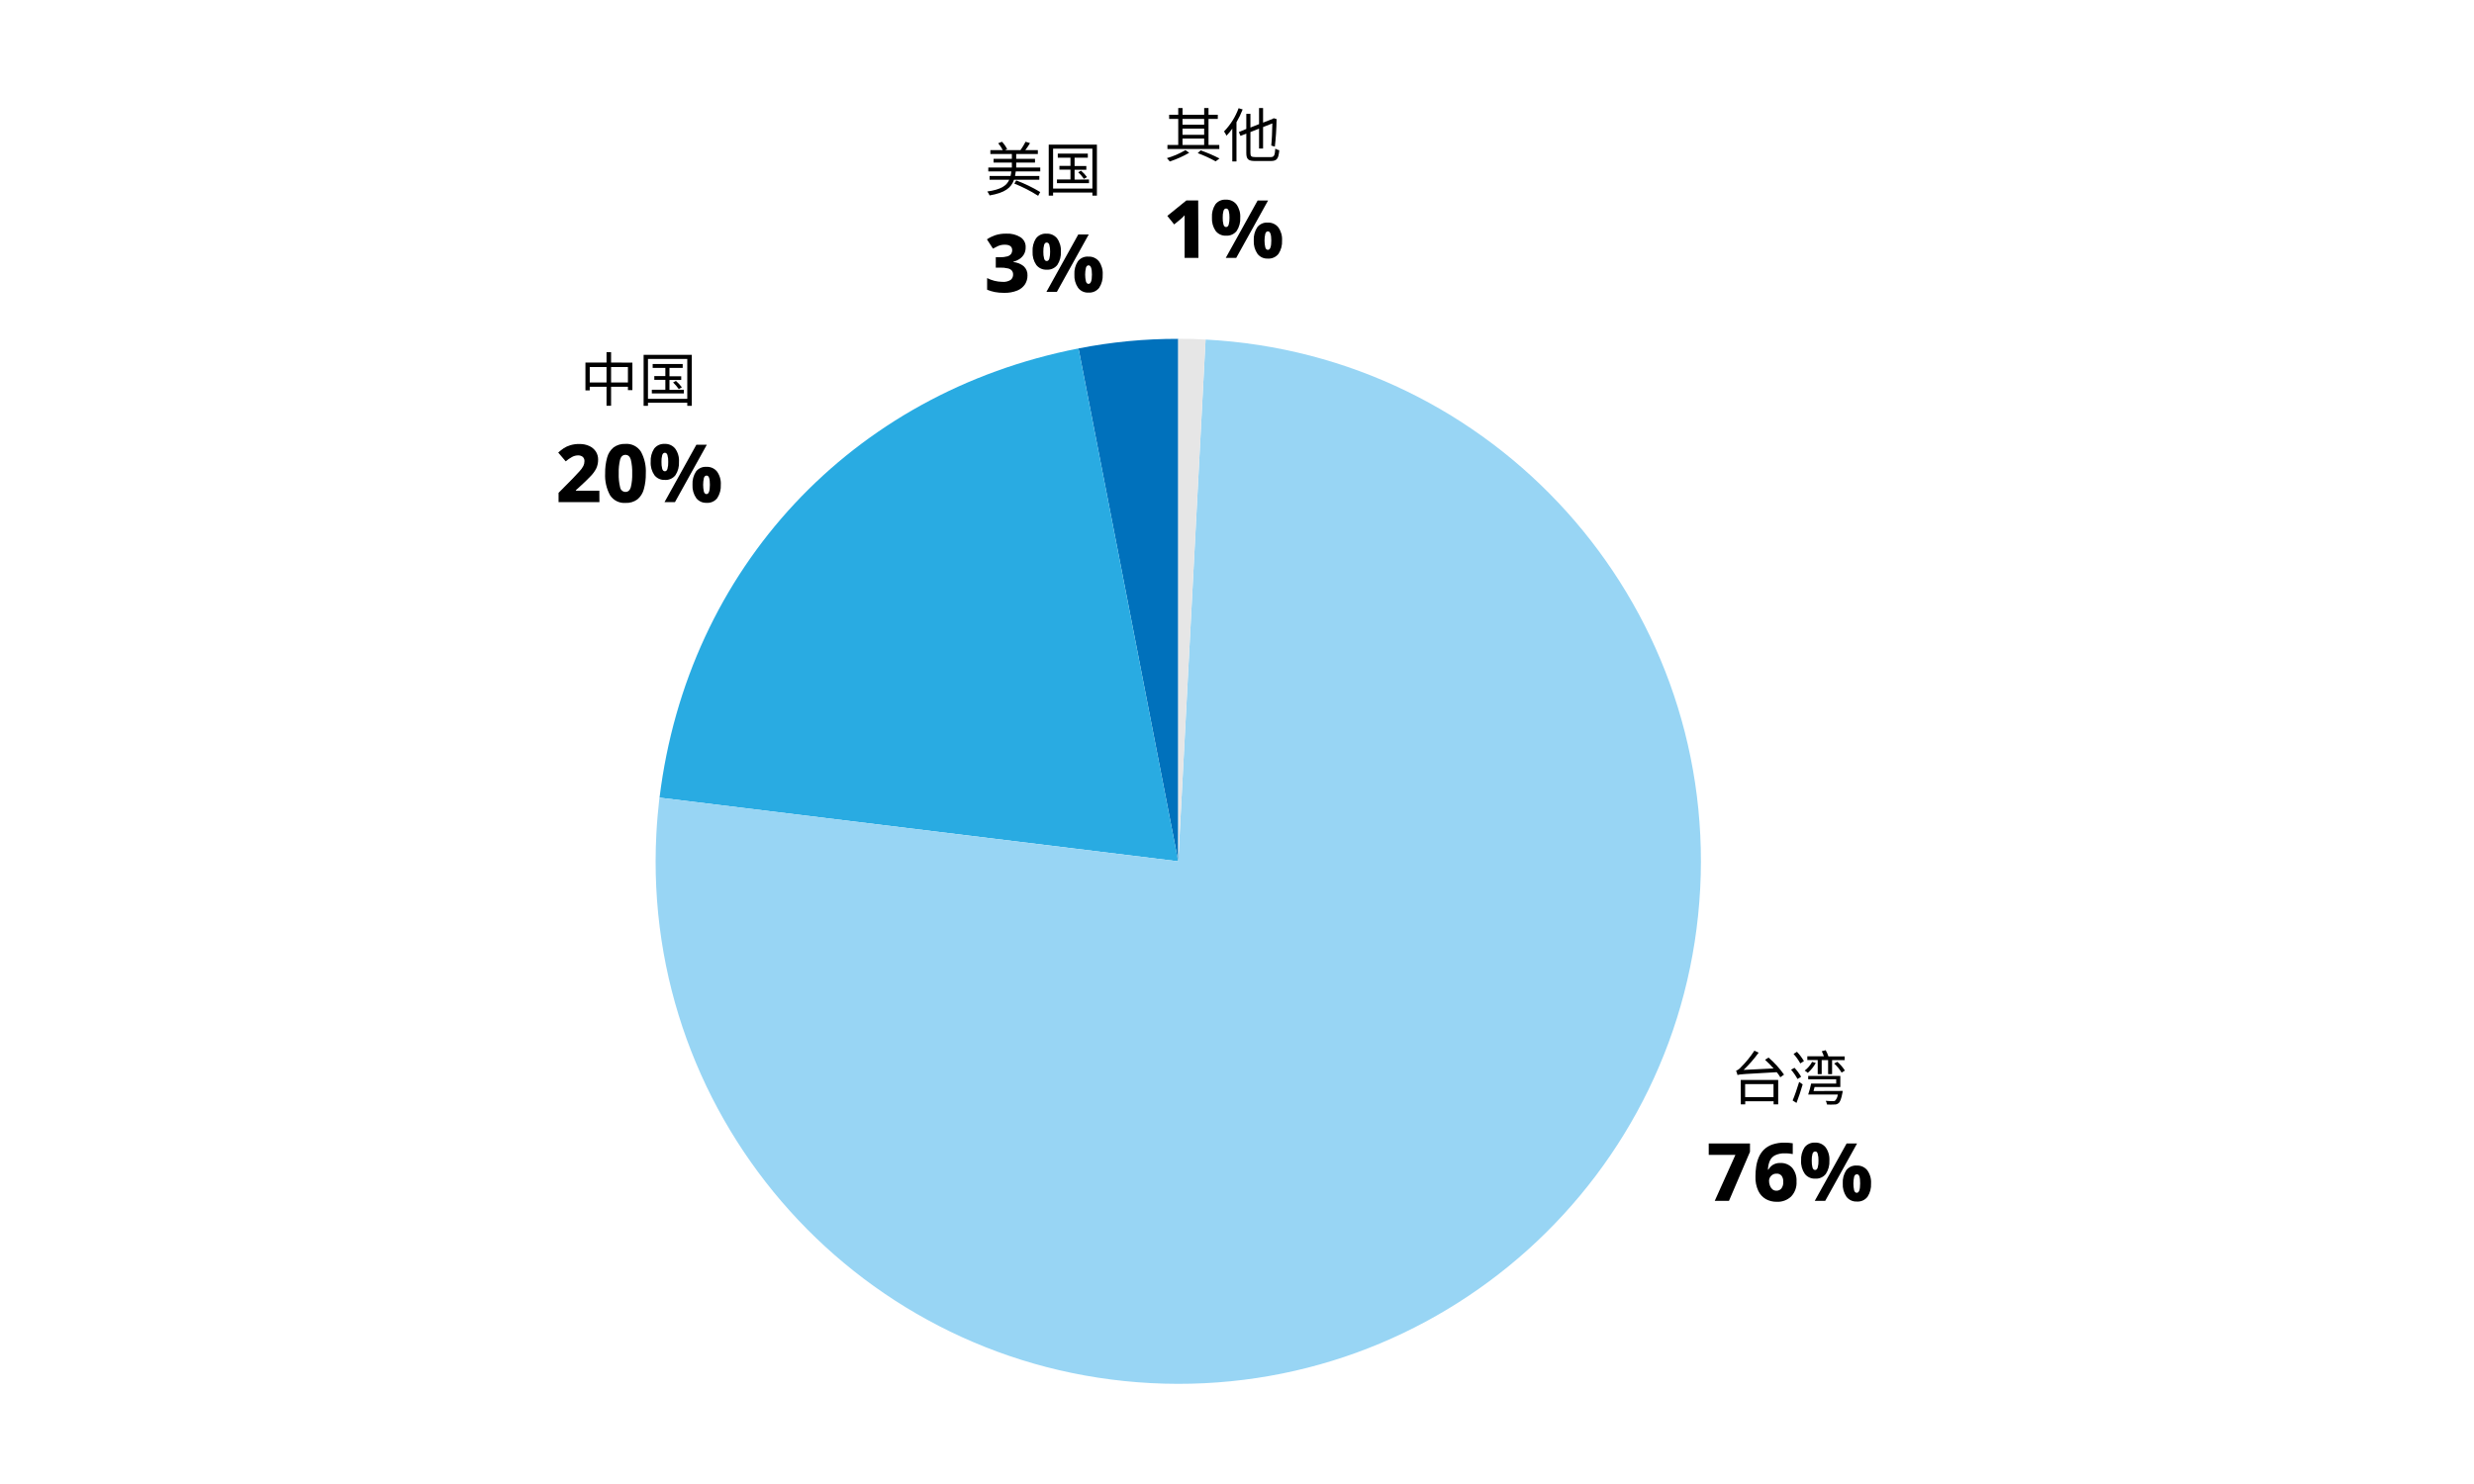
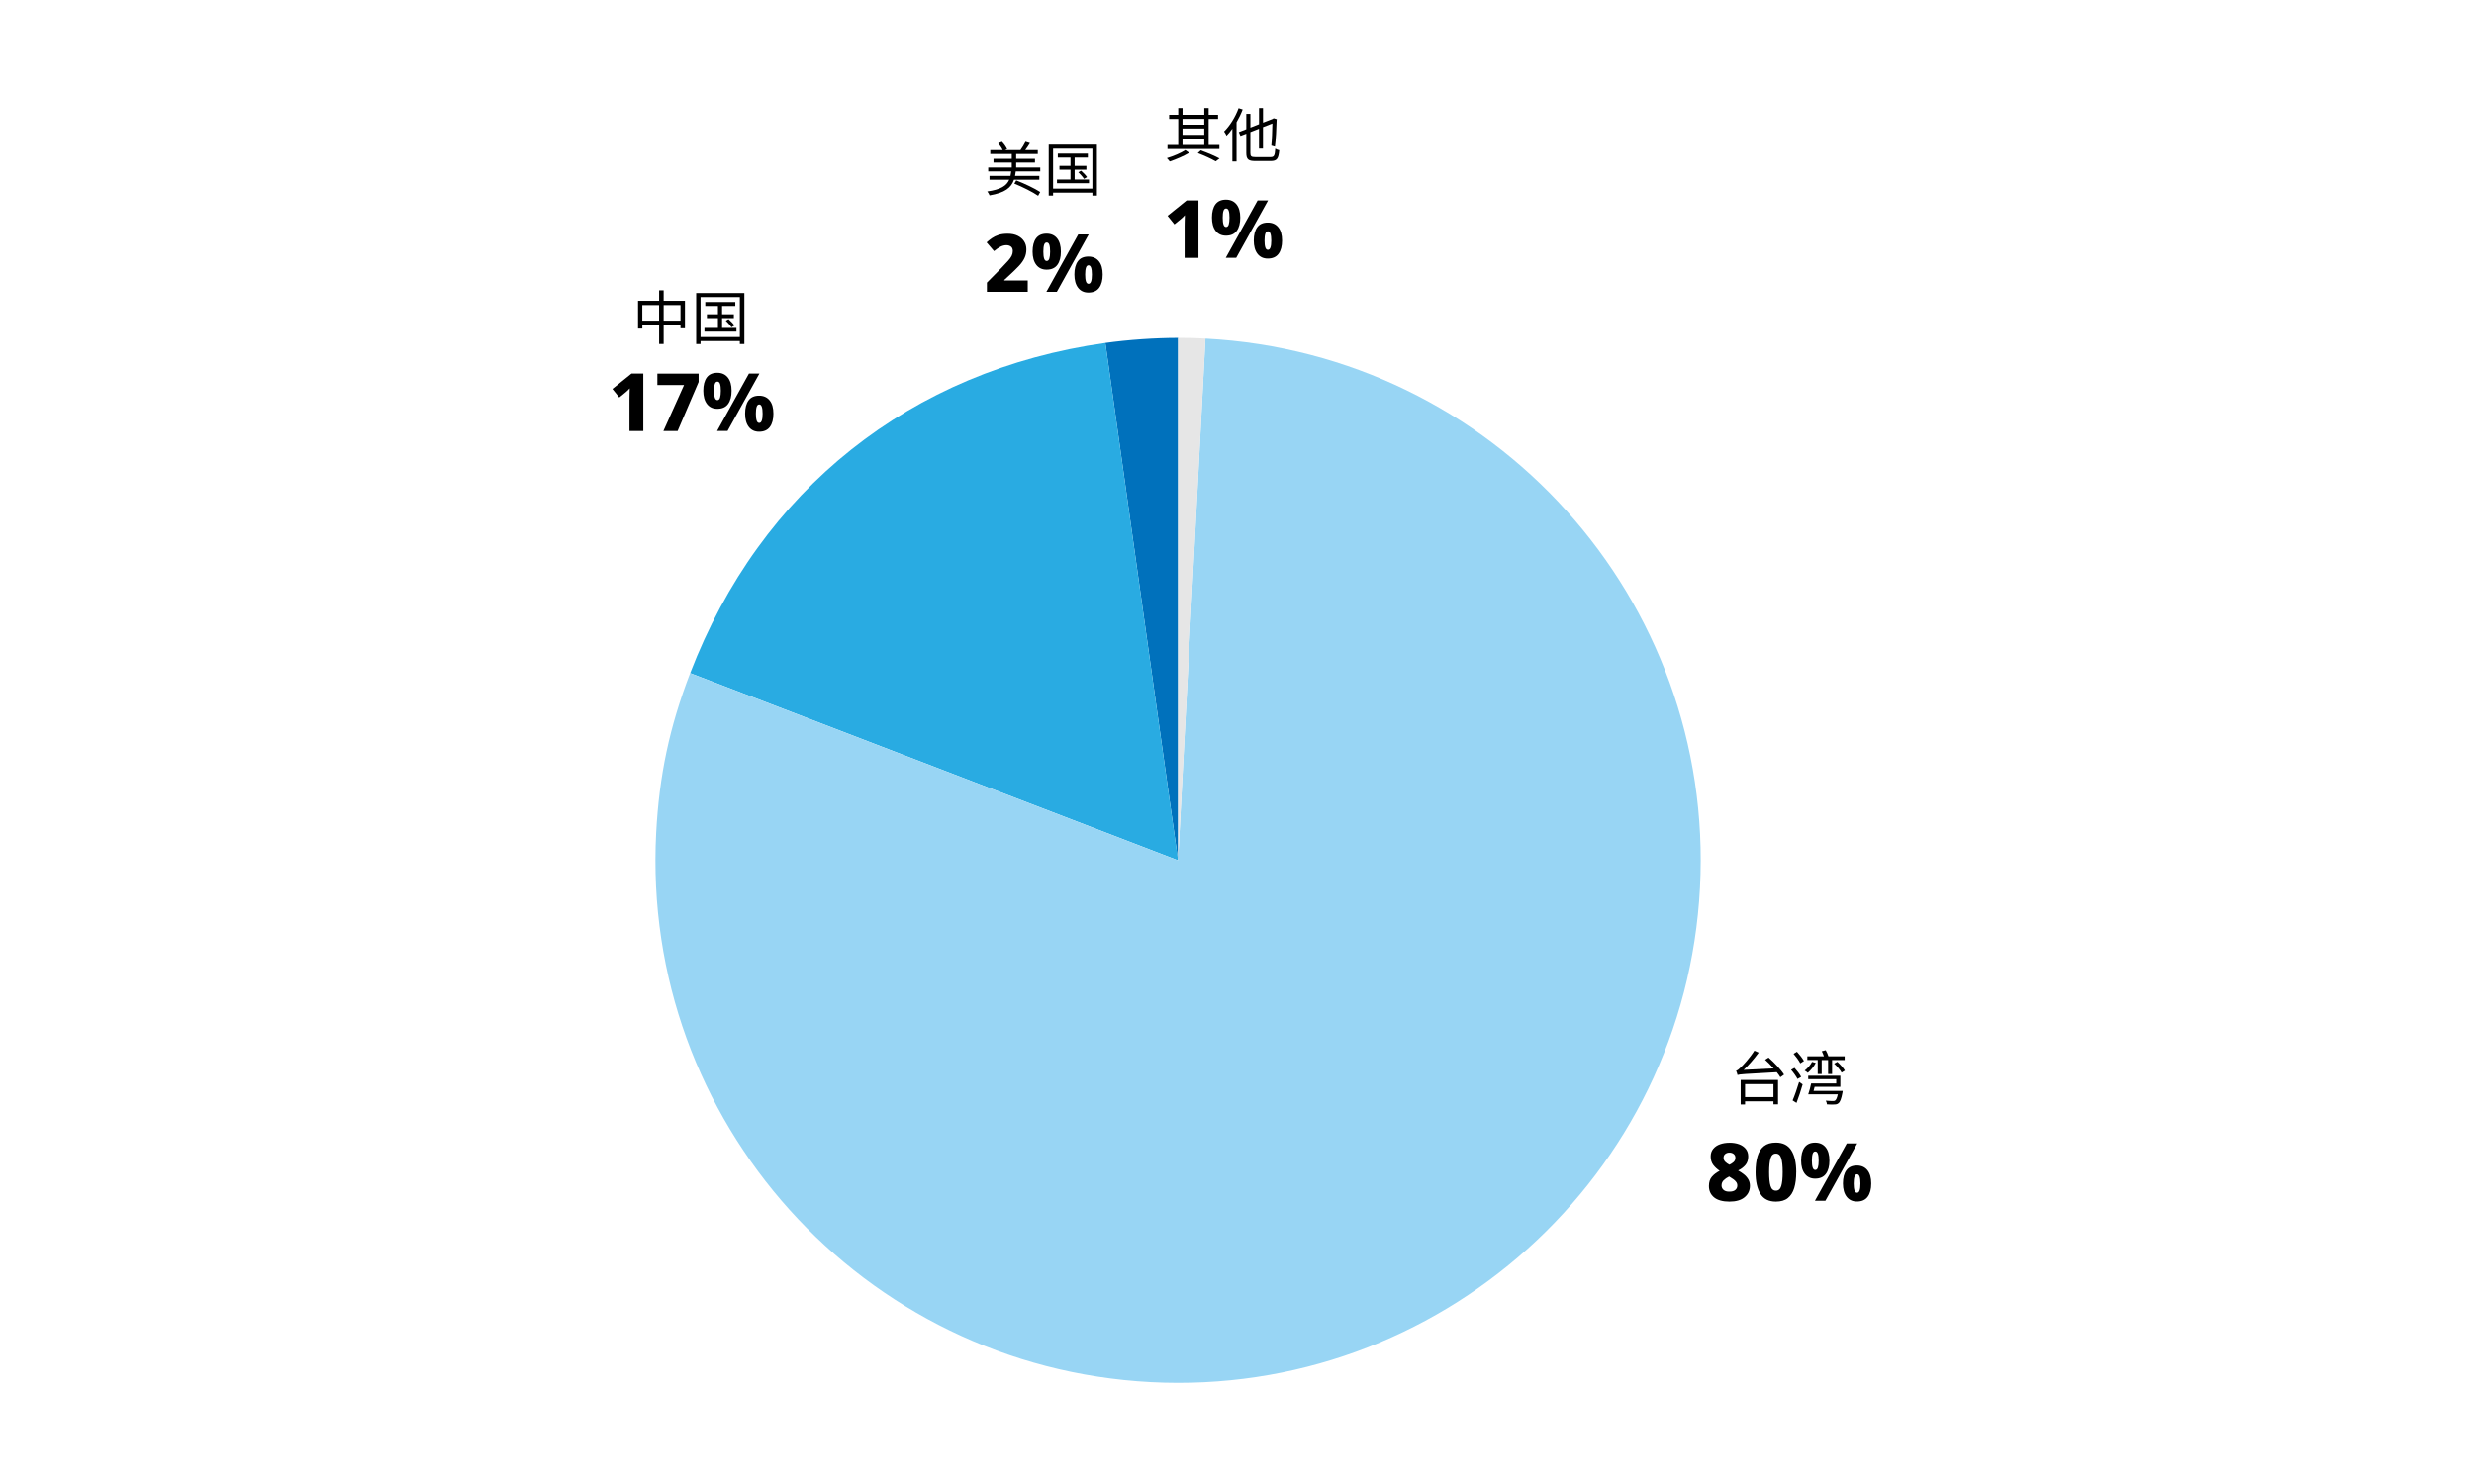
<svg xmlns="http://www.w3.org/2000/svg" viewBox="0 0 800 480">
  <defs>
-     <style>.a{fill:#0071bc;}.b{fill:#29abe2;}.c{fill:#98d5f4;}.d{fill:#e6e6e6;}</style>
+     <style>.cls-1{fill:#0071bc;}.cls-2{fill:#e6e6e6;}.cls-3{fill:#98d5f4;}.cls-4{fill:#29abe2;}</style>
  </defs>
-   <path class="a" d="M381,278.59,348.75,112.7A164,164,0,0,1,381,109.6Z" />
-   <path class="b" d="M381,278.59,213.27,258c9.09-74.11,62.19-131,135.48-145.3Z" />
-   <path class="c" d="M381,278.59l8.84-168.76a169,169,0,1,1-177.6,159.92c.19-3.73.57-8.05,1-11.75Z" />
-   <path class="d" d="M381,278.59v-169c3.73,0,5.12,0,8.84.23Z" />
-   <path d="M387.53,83.41h-4.47v-10c0-.23,0-.56,0-1s0-.93,0-1.43,0-1,0-1.36a5.92,5.92,0,0,1-.57.61c-.25.24-.47.44-.68.62l-2.13,1.74-2.21-2.76,6.16-5h3.82Z" />
-   <path d="M396.42,64.58a4.12,4.12,0,0,1,3.41,1.53,6.68,6.68,0,0,1,1.22,4.27,7.15,7.15,0,0,1-1.14,4.31,4.07,4.07,0,0,1-3.49,1.54,4,4,0,0,1-3.33-1.54,6.94,6.94,0,0,1-1.19-4.31A7.06,7.06,0,0,1,393,66.11,3.93,3.93,0,0,1,396.42,64.58Zm.05,2.87c-.39,0-.68.25-.84.75a7.31,7.31,0,0,0-.25,2.21,7.67,7.67,0,0,0,.25,2.24c.16.52.45.78.84.78s.69-.26.85-.78a8,8,0,0,0,.25-2.24,7.65,7.65,0,0,0-.25-2.21C397.16,67.7,396.87,67.45,396.47,67.45Zm13.58-2.6-10.3,18.56h-3.38l10.3-18.56ZM409.94,72a4.12,4.12,0,0,1,3.41,1.52,6.68,6.68,0,0,1,1.22,4.27,7.17,7.17,0,0,1-1.14,4.31,4.07,4.07,0,0,1-3.49,1.54,3.94,3.94,0,0,1-3.32-1.54,6.9,6.9,0,0,1-1.2-4.31,7.06,7.06,0,0,1,1.12-4.27A3.92,3.92,0,0,1,409.94,72Zm.06,2.83c-.4,0-.69.26-.85.78a9.89,9.89,0,0,0,0,4.42c.16.52.45.78.85.78.72,0,1.09-1,1.09-3S410.72,74.83,410,74.83Z" />
-   <path d="M193.83,162.41H180.62v-3l4.6-4.65c.94-1,1.68-1.77,2.24-2.4a7.61,7.61,0,0,0,1.18-1.65,3.43,3.43,0,0,0,.35-1.52,1.73,1.73,0,0,0-.58-1.44,2.37,2.37,0,0,0-1.47-.46,4.15,4.15,0,0,0-1.94.5,11.77,11.77,0,0,0-2.07,1.43l-2.42-2.84a17.73,17.73,0,0,1,1.72-1.36,8,8,0,0,1,2.15-1,9.55,9.55,0,0,1,3-.41,7.33,7.33,0,0,1,3.23.67,5.09,5.09,0,0,1,2.08,1.79,4.74,4.74,0,0,1,.72,2.59,6.7,6.7,0,0,1-.59,2.83A10.06,10.06,0,0,1,191,154c-.78.83-1.74,1.76-2.86,2.8l-1.93,1.77v.16h7.6Z" />
-   <path d="M208.83,153.13a17.84,17.84,0,0,1-.64,5.12,6.39,6.39,0,0,1-2.08,3.28,6.05,6.05,0,0,1-3.86,1.14,5.47,5.47,0,0,1-5-2.52,13.33,13.33,0,0,1-1.57-7,18,18,0,0,1,.64-5.14,6.38,6.38,0,0,1,2.08-3.29,6.05,6.05,0,0,1,3.86-1.14,5.47,5.47,0,0,1,5,2.52A13.19,13.19,0,0,1,208.83,153.13Zm-8.76,0a16.6,16.6,0,0,0,.45,4.48,1.77,1.77,0,0,0,1.73,1.5c.85,0,1.42-.5,1.73-1.5a16.6,16.6,0,0,0,.45-4.48,16.89,16.89,0,0,0-.45-4.49c-.31-1-.88-1.52-1.73-1.52s-1.43.51-1.73,1.52A16.89,16.89,0,0,0,200.07,153.13Z" />
-   <path d="M214.94,143.58a4.1,4.1,0,0,1,3.4,1.53,6.62,6.62,0,0,1,1.22,4.27,7.15,7.15,0,0,1-1.14,4.31,4,4,0,0,1-3.48,1.54,4,4,0,0,1-3.33-1.54,6.88,6.88,0,0,1-1.2-4.31,7.13,7.13,0,0,1,1.12-4.27A4,4,0,0,1,214.94,143.58Zm.05,2.87c-.4,0-.68.25-.85.75a7.71,7.71,0,0,0-.24,2.21,8.09,8.09,0,0,0,.24,2.24c.17.52.45.78.85.78s.68-.26.84-.78a7.67,7.67,0,0,0,.25-2.24,7.31,7.31,0,0,0-.25-2.21Q215.59,146.45,215,146.45Zm13.57-2.6-10.3,18.56h-3.38l10.3-18.56Zm-.1,7.15a4.1,4.1,0,0,1,3.4,1.52,6.62,6.62,0,0,1,1.22,4.27,7.17,7.17,0,0,1-1.14,4.31,4,4,0,0,1-3.48,1.54,4,4,0,0,1-3.33-1.54,6.9,6.9,0,0,1-1.2-4.31,7.13,7.13,0,0,1,1.12-4.27A3.94,3.94,0,0,1,228.46,151Zm0,2.83c-.4,0-.68.26-.85.78a10.3,10.3,0,0,0,0,4.42c.17.52.45.78.85.78.73,0,1.09-1,1.09-3S229.24,153.83,228.51,153.83Z" />
-   <path d="M331.66,80a4.42,4.42,0,0,1-.54,2.24,4.83,4.83,0,0,1-1.47,1.55,6.91,6.91,0,0,1-2,.89v.08a6.1,6.1,0,0,1,3.4,1.37,3.79,3.79,0,0,1,1.2,3,5.19,5.19,0,0,1-.81,2.84,5.48,5.48,0,0,1-2.48,2,10.68,10.68,0,0,1-4.33.75,15.26,15.26,0,0,1-2.95-.26,13.93,13.93,0,0,1-2.48-.75V89.94a11.07,11.07,0,0,0,4.89,1.22,4.37,4.37,0,0,0,2.74-.64,2.16,2.16,0,0,0,.77-1.75,2,2,0,0,0-.37-1.2,2.28,2.28,0,0,0-1.29-.75,9.63,9.63,0,0,0-2.58-.26H322V83.2h1.3a8.17,8.17,0,0,0,2.45-.28,2.32,2.32,0,0,0,1.21-.8,2,2,0,0,0,.35-1.15c0-1.22-.8-1.82-2.39-1.82a5.22,5.22,0,0,0-2.28.47,17.3,17.3,0,0,0-1.55.8l-1.95-3a11.1,11.1,0,0,1,2.6-1.31,10.91,10.91,0,0,1,3.7-.54A7.9,7.9,0,0,1,330,76.73,3.68,3.68,0,0,1,331.66,80Z" />
-   <path d="M338.42,75.58a4.12,4.12,0,0,1,3.41,1.53,6.68,6.68,0,0,1,1.22,4.27,7.15,7.15,0,0,1-1.14,4.31,4.07,4.07,0,0,1-3.49,1.54,4,4,0,0,1-3.33-1.54,6.94,6.94,0,0,1-1.19-4.31A7.06,7.06,0,0,1,335,77.11,3.93,3.93,0,0,1,338.42,75.58Zm.05,2.87c-.39,0-.68.25-.84.75a7.31,7.31,0,0,0-.25,2.21,7.67,7.67,0,0,0,.25,2.24c.16.52.45.78.84.78s.69-.26.85-.78a8,8,0,0,0,.25-2.24,7.65,7.65,0,0,0-.25-2.21C339.16,78.7,338.87,78.45,338.47,78.45Zm13.58-2.6-10.3,18.56h-3.38l10.3-18.56ZM351.94,83a4.12,4.12,0,0,1,3.41,1.52,6.68,6.68,0,0,1,1.22,4.27,7.17,7.17,0,0,1-1.14,4.31,4.07,4.07,0,0,1-3.49,1.54,3.94,3.94,0,0,1-3.32-1.54,6.9,6.9,0,0,1-1.2-4.31,7.06,7.06,0,0,1,1.12-4.27A3.92,3.92,0,0,1,351.94,83Zm.06,2.83c-.4,0-.69.26-.85.78a9.89,9.89,0,0,0,0,4.42c.16.52.45.78.85.78.72,0,1.09-1,1.09-3S352.72,85.83,352,85.83Z" />
-   <path d="M554.49,388.41l6.68-14.87h-8.63v-3.69h13.34v2.7l-6.79,15.86Z" />
-   <path d="M567.65,380.53a21.13,21.13,0,0,1,.23-3.17,12.47,12.47,0,0,1,.82-3,7.87,7.87,0,0,1,1.65-2.47,7.32,7.32,0,0,1,2.73-1.69,11.77,11.77,0,0,1,4.06-.61c.36,0,.8,0,1.31.05a10.16,10.16,0,0,1,1.26.16v3.48c-.35-.07-.72-.12-1.13-.17s-.86-.06-1.37-.06a6.84,6.84,0,0,0-3.27.65,3.75,3.75,0,0,0-1.68,1.84,8.08,8.08,0,0,0-.58,2.79h.15a4.66,4.66,0,0,1,1.43-1.54,4.25,4.25,0,0,1,2.42-.62,4.92,4.92,0,0,1,3.85,1.56,6.36,6.36,0,0,1,1.4,4.39A6.47,6.47,0,0,1,579.2,387a6.33,6.33,0,0,1-4.69,1.72,7,7,0,0,1-3.5-.87,6.05,6.05,0,0,1-2.45-2.68A10.11,10.11,0,0,1,567.65,380.53Zm6.78,4.6a2,2,0,0,0,1.6-.7,3.3,3.3,0,0,0,.61-2.21,3.1,3.1,0,0,0-.52-1.9,1.93,1.93,0,0,0-1.64-.7,2.26,2.26,0,0,0-1.79.73,2.34,2.34,0,0,0-.65,1.59,4.54,4.54,0,0,0,.26,1.49,2.94,2.94,0,0,0,.79,1.22A1.93,1.93,0,0,0,574.43,385.13Z" />
-   <path d="M586.94,369.58a4.1,4.1,0,0,1,3.4,1.53,6.62,6.62,0,0,1,1.22,4.27,7.15,7.15,0,0,1-1.14,4.31,4,4,0,0,1-3.48,1.54,4,4,0,0,1-3.33-1.54,6.88,6.88,0,0,1-1.2-4.31,7.13,7.13,0,0,1,1.12-4.27A4,4,0,0,1,586.94,369.58Zm0,2.87c-.4,0-.68.25-.85.75a7.71,7.71,0,0,0-.24,2.21,8,8,0,0,0,.24,2.23c.17.53.45.79.85.79s.68-.26.84-.79a7.55,7.55,0,0,0,.25-2.23,7.31,7.31,0,0,0-.25-2.21Q587.59,372.45,587,372.45Zm13.57-2.6-10.3,18.56h-3.38l10.3-18.56Zm-.1,7.15a4.1,4.1,0,0,1,3.4,1.52,6.62,6.62,0,0,1,1.22,4.27,7.17,7.17,0,0,1-1.14,4.31,4,4,0,0,1-3.48,1.54,4,4,0,0,1-3.33-1.54,6.9,6.9,0,0,1-1.2-4.31,7.13,7.13,0,0,1,1.12-4.27A3.94,3.94,0,0,1,600.46,377Zm0,2.83c-.4,0-.68.26-.85.78a10.3,10.3,0,0,0,0,4.42c.17.52.45.78.85.78.73,0,1.09-1,1.09-3S601.24,379.83,600.51,379.83Z" />
-   <path d="M384.54,49.42a33.19,33.19,0,0,1-6.28,2.81,9.93,9.93,0,0,0-.93-1.08,25,25,0,0,0,6-2.6Zm9.75-1.22H377.51V46.89H381V38.46h-2.94V37.13H381V34.94h1.39v2.19h7V34.94h1.4v2.19h3v1.33h-3v8.43h3.48Zm-11.91-9.74v1.88h7V38.46Zm0,5.15h7v-2h-7Zm0,3.28h7V44.82h-7Zm5.87,1.75a47.91,47.91,0,0,1,6.1,2.62l-1.26.93a41,41,0,0,0-5.79-2.66Z" />
-   <path d="M401.83,35.4a28,28,0,0,1-2,4.14V52.23h-1.35V41.61a17.57,17.57,0,0,1-1.88,2.28,7.25,7.25,0,0,0-.8-1.37A21.32,21.32,0,0,0,400.52,35Zm9.05,15.41c1.14,0,1.35-.52,1.5-2.74a3.83,3.83,0,0,0,1.29.53c-.25,2.64-.68,3.48-2.75,3.48h-5c-2.24,0-2.91-.53-2.91-2.62V43.23l-1.88.72-.53-1.24,2.41-1V36.83h1.33v4.42l2.79-1.1V34.94h1.3v4.72l3.15-1.22.27-.21,1,.32-.06.27a85.26,85.26,0,0,1-.55,8.61l-1.16-.35c.19-1.78.31-4.69.35-7.16l-3,1.18v6.95h-1.3V41.61l-2.79,1.1v6.75c0,1.1.27,1.35,1.6,1.35Z" />
-   <path d="M204.49,117.29v8.89h-1.44V125.1H197.6v6.15h-1.47V125.1H190.7v1.17h-1.39v-9h6.82v-3.38h1.47v3.38Zm-8.36,6.42v-5H190.7v5Zm6.92,0v-5H197.6v5Z" />
-   <path d="M223.7,114.78v16.49h-1.46v-1H209.53v1h-1.41V114.78ZM222.24,129V116.09H209.53V129Zm-1.1-2.95v1.2H210.78v-1.2h4.37v-3.19h-3.57v-1.21h3.57V119h-4.1v-1.27h9.71V119h-4.28v2.7h3.8v1.21h-3.8v3.19Zm-2.57-2.84a11.66,11.66,0,0,1,1.92,2.07l-1,.57a13.64,13.64,0,0,0-1.84-2.15Z" />
-   <path d="M336.38,54.19v1.25h-7.92a12.58,12.58,0,0,1-.23,1.47h7.85v1.23h-8.19c-.89,2.6-2.92,4.22-7.9,5.07a4.84,4.84,0,0,0-.74-1.27c4.39-.63,6.25-1.84,7.1-3.8H320V56.91h6.78a10.71,10.71,0,0,0,.25-1.47h-7.45V54.19h7.62v-1.6h-5.91V51.36h5.91V49.82h-6.95V48.55h4a10.87,10.87,0,0,0-1.47-2.21l1.22-.49a9.31,9.31,0,0,1,1.67,2.39l-.68.31h5a21.39,21.39,0,0,0,1.64-2.7l1.44.44c-.46.78-1,1.59-1.52,2.26h4.05v1.27h-7v1.54h6.08v1.23h-6.08v1.6Zm-7.77,4.16a47.69,47.69,0,0,1,7.76,3.76l-.67,1.22A45.23,45.23,0,0,0,328,59.39Z" />
-   <path d="M354.7,46.78V63.27h-1.46v-1H340.53v1h-1.41V46.78ZM353.24,61V48.09H340.53V61Zm-1.1-2.95v1.2H341.78v-1.2h4.37V54.87h-3.57V53.66h3.57V51h-4.1V49.69h9.71V51h-4.28v2.7h3.8v1.21h-3.8v3.19Zm-2.57-2.84a11.66,11.66,0,0,1,1.92,2.07l-1,.57a13.64,13.64,0,0,0-1.84-2.15Z" />
-   <path d="M571.89,342.07a30.42,30.42,0,0,1,5,5.51l-1.2.86a12,12,0,0,0-1.16-1.64c-10.84.61-11.95.65-12.69.91a10,10,0,0,0-.45-1.38,3.78,3.78,0,0,0,1.54-1.12,32.08,32.08,0,0,0,4.37-5.36l1.38.63a41.83,41.83,0,0,1-4.86,5.58l9.69-.47a34.87,34.87,0,0,0-2.76-2.8Zm-9,7.24H575v7.9h-1.48v-1h-9.18v1h-1.42Zm1.42,1.35v4.2h9.18v-4.2Z" />
-   <path d="M581.24,349a17.14,17.14,0,0,0-2.07-3l1.1-.62a15.44,15.44,0,0,1,2.15,2.9Zm-1.57,6.95c.62-1.44,1.48-3.91,2.11-6l1.14.79c-.56,1.94-1.32,4.28-2,6Zm1.4-15.75a18,18,0,0,1,2.26,3l-1.17.76a17.7,17.7,0,0,0-2.19-3.07Zm6.08,3.61a11.76,11.76,0,0,1-2.58,3.21,5.48,5.48,0,0,0-1-.74,8.82,8.82,0,0,0,2.4-2.81Zm.63-.95h-3.36v-1.2h5.35a9.68,9.68,0,0,0-.68-1.63l1.27-.34a9.77,9.77,0,0,1,.88,2h5.26v1.2h-4.07v4.54h-1.29v-4.54h-2.07v4.54h-1.29Zm8.09,10a5.37,5.37,0,0,1-.09.59c-.38,2-.76,3-1.31,3.4a1.79,1.79,0,0,1-1.26.4,17.54,17.54,0,0,1-2.45,0,2.81,2.81,0,0,0-.38-1.19c1,.09,2,.11,2.34.11a1,1,0,0,0,.68-.15,3.57,3.57,0,0,0,.88-2H584.7a28.63,28.63,0,0,0,.95-3.53h8.11v-1.39H584.7V348h10.39v3.59h-8.32c-.11.44-.23.9-.34,1.31Zm-1.75-9.42a12.59,12.59,0,0,1,2.45,2.83l-1.06.67A12.84,12.84,0,0,0,593.1,344Z" />
+   <g id="_021">
+     <g>
+       <path class="cls-1" d="M380.95,278.28l-23.52-167.35c7.39-1.04,16.05-1.64,23.52-1.64v168.99Z" />
+       <path class="cls-4" d="M380.95,278.28l-157.77-60.56c22.74-59.25,71.4-97.95,134.25-106.79l23.52,167.35Z" />
+       <path class="cls-3" d="M380.95,278.28l8.84-168.76c93.21,4.88,164.8,84.4,159.92,177.61s-84.4,164.8-177.61,159.92-164.8-84.4-159.92-177.61c.98-18.64,4.3-34.29,10.99-51.72l157.77,60.56Z" />
+       <path class="cls-2" d="M380.95,278.28V109.28c3.73,0,5.12,.04,8.84,.23l-8.84,168.76Z" />
+     </g>
+   </g>
+   <g id="Numbers">
+     <g>
+       <path d="M387.53,83.41h-4.47v-10.01c0-.23,0-.56,.01-1.01s.02-.93,.03-1.43c0-.5,.02-.95,.04-1.35-.14,.17-.33,.38-.57,.61-.24,.23-.47,.44-.68,.61l-2.13,1.74-2.21-2.76,6.16-4.97h3.82v18.56Z" />
+       <path d="M396.42,64.58c1.46,0,2.59,.51,3.41,1.52,.81,1.01,1.22,2.44,1.22,4.28s-.38,3.27-1.14,4.3c-.76,1.03-1.92,1.55-3.48,1.55-1.42,0-2.53-.52-3.33-1.55-.8-1.03-1.2-2.47-1.2-4.3s.37-3.26,1.12-4.28c.75-1.01,1.88-1.52,3.41-1.52Zm.05,2.86c-.4,0-.68,.25-.84,.75-.17,.5-.25,1.24-.25,2.21s.08,1.72,.25,2.24,.45,.78,.84,.78,.68-.26,.85-.78c.16-.52,.25-1.27,.25-2.24s-.08-1.71-.25-2.21c-.17-.5-.45-.75-.85-.75Zm13.57-2.6l-10.3,18.56h-3.38l10.3-18.56h3.38Zm-.1,7.15c1.46,0,2.59,.51,3.41,1.52s1.22,2.44,1.22,4.28-.38,3.27-1.14,4.3-1.92,1.55-3.48,1.55c-1.42,0-2.53-.52-3.33-1.55-.8-1.03-1.2-2.47-1.2-4.3s.37-3.26,1.12-4.28,1.88-1.52,3.41-1.52Zm.05,2.83c-.4,0-.68,.26-.84,.78-.17,.52-.25,1.26-.25,2.21s.08,1.69,.25,2.21c.16,.52,.45,.78,.84,.78,.73,0,1.09-1,1.09-2.99s-.36-2.99-1.09-2.99Z" />
+     </g>
+     <g>
+       <path d="M208.02,139.41h-4.47v-10.01c0-.23,0-.56,.01-1.01s.02-.93,.03-1.43c0-.5,.02-.95,.04-1.35-.14,.17-.33,.38-.57,.61-.24,.23-.47,.44-.68,.61l-2.13,1.74-2.21-2.76,6.16-4.97h3.82v18.56Z" />
+       <path d="M214.52,139.41l6.68-14.87h-8.63v-3.69h13.34v2.7l-6.79,15.86h-4.6Z" />
+       <path d="M231.94,120.58c1.46,0,2.59,.51,3.41,1.52,.81,1.01,1.22,2.44,1.22,4.28s-.38,3.27-1.14,4.3c-.76,1.03-1.92,1.55-3.48,1.55-1.42,0-2.53-.52-3.33-1.55-.8-1.03-1.2-2.47-1.2-4.3s.37-3.26,1.12-4.28c.75-1.01,1.88-1.52,3.41-1.52Zm.05,2.86c-.4,0-.68,.25-.84,.75-.17,.5-.25,1.24-.25,2.21s.08,1.72,.25,2.24,.45,.78,.84,.78,.68-.26,.85-.78c.16-.52,.25-1.27,.25-2.24s-.08-1.71-.25-2.21c-.17-.5-.45-.75-.85-.75Zm13.57-2.6l-10.3,18.56h-3.38l10.3-18.56h3.38Zm-.1,7.15c1.46,0,2.59,.51,3.41,1.52s1.22,2.44,1.22,4.28-.38,3.27-1.14,4.3-1.92,1.55-3.48,1.55c-1.42,0-2.53-.52-3.33-1.55-.8-1.03-1.2-2.47-1.2-4.3s.37-3.26,1.12-4.28,1.88-1.52,3.41-1.52Zm.05,2.83c-.4,0-.68,.26-.84,.78-.17,.52-.25,1.26-.25,2.21s.08,1.69,.25,2.21c.16,.52,.45,.78,.84,.78,.73,0,1.09-1,1.09-2.99s-.36-2.99-1.09-2.99Z" />
+     </g>
+     <g>
+       <path d="M332.34,94.41h-13.21v-2.99l4.6-4.65c.94-.97,1.68-1.77,2.24-2.39s.95-1.17,1.18-1.65c.23-.48,.35-.98,.35-1.52,0-.66-.2-1.14-.58-1.44-.39-.3-.88-.46-1.47-.46-.66,0-1.3,.17-1.94,.49s-1.32,.81-2.07,1.43l-2.42-2.83c.54-.48,1.11-.94,1.72-1.36,.61-.42,1.32-.77,2.14-1.04,.82-.27,1.82-.4,2.98-.4,1.25,0,2.32,.22,3.22,.66s1.59,1.04,2.08,1.79c.48,.75,.73,1.62,.73,2.59,0,1.04-.2,1.98-.6,2.83-.4,.85-.99,1.69-1.77,2.52-.78,.83-1.73,1.77-2.86,2.81l-1.92,1.77v.16h7.59v3.69Z" />
+       <path d="M338.42,75.58c1.46,0,2.59,.51,3.41,1.52,.81,1.01,1.22,2.44,1.22,4.28s-.38,3.27-1.14,4.3c-.76,1.03-1.92,1.55-3.48,1.55-1.42,0-2.53-.52-3.33-1.55-.8-1.03-1.2-2.47-1.2-4.3s.37-3.26,1.12-4.28c.75-1.01,1.88-1.52,3.41-1.52Zm.05,2.86c-.4,0-.68,.25-.84,.75-.17,.5-.25,1.24-.25,2.21s.08,1.72,.25,2.24,.45,.78,.84,.78,.68-.26,.85-.78c.16-.52,.25-1.27,.25-2.24s-.08-1.71-.25-2.21c-.17-.5-.45-.75-.85-.75Zm13.57-2.6l-10.3,18.56h-3.38l10.3-18.56h3.38Zm-.1,7.15c1.46,0,2.59,.51,3.41,1.52s1.22,2.44,1.22,4.28-.38,3.27-1.14,4.3-1.92,1.55-3.48,1.55c-1.42,0-2.53-.52-3.33-1.55-.8-1.03-1.2-2.47-1.2-4.3s.37-3.26,1.12-4.28,1.88-1.52,3.41-1.52Zm.05,2.83c-.4,0-.68,.26-.84,.78-.17,.52-.25,1.26-.25,2.21s.08,1.69,.25,2.21c.16,.52,.45,.78,.84,.78,.73,0,1.09-1,1.09-2.99s-.36-2.99-1.09-2.99Z" />
+     </g>
+     <g>
+       <path d="M559.25,369.61c1.14,0,2.17,.16,3.08,.49,.91,.33,1.63,.83,2.17,1.49,.54,.67,.81,1.5,.81,2.48,0,1.13-.31,2.05-.92,2.77-.62,.72-1.4,1.3-2.35,1.76,.62,.35,1.23,.75,1.81,1.2,.58,.45,1.06,.98,1.44,1.6,.38,.62,.57,1.33,.57,2.14,0,1.53-.58,2.76-1.73,3.71-1.15,.95-2.79,1.42-4.9,1.42s-3.86-.46-4.97-1.38c-1.11-.92-1.66-2.14-1.66-3.67,0-1.28,.33-2.3,1-3.05s1.5-1.37,2.48-1.86c-.8-.52-1.48-1.15-2.05-1.88-.57-.74-.86-1.66-.86-2.77,0-.97,.27-1.79,.82-2.46,.55-.67,1.28-1.17,2.2-1.49,.92-.33,1.94-.49,3.07-.49Zm-2.57,13.78c0,.61,.21,1.1,.64,1.48,.42,.38,1.04,.57,1.86,.57,.88,0,1.54-.18,1.96-.55s.64-.84,.64-1.43c0-.43-.12-.82-.38-1.16-.25-.34-.56-.63-.92-.88-.36-.25-.7-.47-1.01-.66l-.34-.21c-.71,.35-1.3,.75-1.75,1.2-.46,.45-.69,1-.69,1.64Zm2.55-10.58c-.54,0-.99,.15-1.35,.44-.36,.29-.55,.69-.55,1.2,0,.54,.19,.99,.56,1.35,.37,.36,.82,.68,1.34,.94,.49-.23,.93-.51,1.33-.86,.4-.35,.6-.82,.6-1.43,0-.5-.19-.9-.56-1.2-.37-.29-.83-.44-1.37-.44Z" />
+       <path d="M580.83,379.13c0,1.99-.21,3.7-.64,5.12s-1.12,2.51-2.08,3.28-2.25,1.14-3.86,1.14c-2.29,0-3.96-.84-5-2.52-1.05-1.68-1.57-4.02-1.57-7.02,0-1.99,.21-3.71,.64-5.13,.42-1.43,1.12-2.53,2.08-3.29,.96-.76,2.25-1.14,3.86-1.14,2.27,0,3.93,.84,4.99,2.52,1.06,1.68,1.59,4.03,1.59,7.05Zm-8.76,0c0,1.99,.15,3.49,.46,4.49,.3,1,.88,1.5,1.73,1.5s1.43-.5,1.73-1.5c.3-1,.46-2.49,.46-4.49s-.15-3.47-.46-4.48c-.3-1.01-.88-1.52-1.73-1.52s-1.43,.51-1.73,1.52c-.3,1.01-.46,2.51-.46,4.48Z" />
+       <path d="M586.94,369.58c1.46,0,2.59,.51,3.41,1.52,.81,1.01,1.22,2.44,1.22,4.28s-.38,3.27-1.14,4.3c-.76,1.03-1.92,1.55-3.48,1.55-1.42,0-2.53-.52-3.33-1.55-.8-1.03-1.2-2.46-1.2-4.3s.37-3.26,1.12-4.28c.75-1.01,1.88-1.52,3.41-1.52Zm.05,2.86c-.4,0-.68,.25-.84,.75-.17,.5-.25,1.24-.25,2.21s.08,1.72,.25,2.24c.17,.52,.45,.78,.84,.78s.68-.26,.85-.78c.16-.52,.25-1.26,.25-2.24s-.08-1.71-.25-2.21c-.17-.5-.45-.75-.85-.75Zm13.57-2.6l-10.3,18.56h-3.38l10.3-18.56h3.38Zm-.1,7.15c1.46,0,2.59,.51,3.41,1.52,.81,1.01,1.22,2.44,1.22,4.28s-.38,3.27-1.14,4.3-1.92,1.55-3.48,1.55c-1.42,0-2.53-.52-3.33-1.55-.8-1.03-1.2-2.46-1.2-4.3s.37-3.26,1.12-4.28c.75-1.01,1.88-1.52,3.41-1.52Zm.05,2.83c-.4,0-.68,.26-.84,.78-.17,.52-.25,1.26-.25,2.21s.08,1.69,.25,2.21c.16,.52,.45,.78,.84,.78,.73,0,1.09-1,1.09-2.99s-.36-2.99-1.09-2.99Z" />
+     </g>
+   </g>
+   <g id="Labels-CHS">
+     <g>
+       <path d="M384.54,49.42c-1.69,1.04-4.26,2.13-6.29,2.81-.21-.3-.63-.78-.93-1.08,2.05-.61,4.63-1.69,5.96-2.6l1.25,.87Zm9.75-1.22h-16.77v-1.31h3.48v-8.43h-2.94v-1.33h2.94v-2.18h1.39v2.18h7.03v-2.18h1.41v2.18h3.04v1.33h-3.04v8.43h3.48v1.31Zm-11.91-9.75v1.88h7.03v-1.88h-7.03Zm0,5.15h7.03v-2.05h-7.03v2.05Zm0,3.29h7.03v-2.07h-7.03v2.07Zm5.87,1.75c2.22,.78,4.64,1.82,6.1,2.62l-1.25,.93c-1.35-.8-3.59-1.84-5.79-2.66l.95-.89Z" />
+       <path d="M401.83,35.4c-.53,1.41-1.22,2.83-1.98,4.14v12.69h-1.35v-10.62c-.59,.85-1.24,1.61-1.88,2.28-.13-.32-.53-1.04-.8-1.37,1.86-1.82,3.63-4.65,4.69-7.54l1.31,.42Zm9.04,15.41c1.14,0,1.35-.51,1.5-2.74,.34,.23,.89,.46,1.29,.53-.25,2.64-.68,3.48-2.75,3.48h-5c-2.24,0-2.91-.53-2.91-2.62v-6.23l-1.88,.72-.53-1.23,2.41-.95v-4.94h1.33v4.43l2.79-1.1v-5.21h1.29v4.71l3.15-1.22,.27-.21,1.04,.32-.06,.27c-.06,2.74-.25,6.36-.55,8.61l-1.16-.34c.19-1.79,.3-4.69,.34-7.16l-3.04,1.18v6.95h-1.29v-6.44l-2.79,1.1v6.74c0,1.1,.27,1.35,1.6,1.35h4.94Z" />
+     </g>
+     <g>
+       <path d="M221.49,97.29v8.89h-1.44v-1.08h-5.45v6.16h-1.46v-6.16h-5.43v1.18h-1.39v-8.99h6.82v-3.38h1.46v3.38h6.9Zm-8.36,6.42v-5.03h-5.43v5.03h5.43Zm6.92,0v-5.03h-5.45v5.03h5.45Z" />
+       <path d="M240.7,94.78v16.49h-1.46v-.95h-12.71v.95h-1.41v-16.49h15.58Zm-1.46,14.23v-12.92h-12.71v12.92h12.71Zm-1.1-2.94v1.2h-10.35v-1.2h4.37v-3.19h-3.57v-1.22h3.57v-2.7h-4.1v-1.27h9.71v1.27h-4.27v2.7h3.8v1.22h-3.8v3.19h4.65Zm-2.56-2.85c.7,.61,1.54,1.48,1.92,2.07l-.97,.57c-.36-.59-1.18-1.5-1.84-2.15l.89-.49Z" />
+     </g>
+     <g>
+       <path d="M336.38,54.19v1.25h-7.92c-.06,.51-.13,1.01-.23,1.46h7.85v1.23h-8.19c-.89,2.6-2.93,4.22-7.9,5.07-.11-.36-.48-.95-.74-1.27,4.39-.63,6.25-1.84,7.1-3.8h-6.38v-1.23h6.78c.11-.46,.19-.95,.25-1.46h-7.45v-1.25h7.62v-1.6h-5.91v-1.23h5.91v-1.54h-6.95v-1.27h4.01c-.3-.66-.89-1.54-1.46-2.2l1.22-.49c.7,.72,1.37,1.71,1.67,2.39l-.68,.3h5c.57-.78,1.24-1.9,1.63-2.7l1.44,.44c-.46,.78-1.03,1.6-1.52,2.26h4.05v1.27h-6.99v1.54h6.08v1.23h-6.08v1.6h7.81Zm-7.77,4.16c2.6,.99,6.02,2.62,7.75,3.76l-.67,1.22c-1.67-1.18-5.07-2.89-7.69-3.93l.61-1.04Z" />
+       <path d="M354.7,46.78v16.49h-1.46v-.95h-12.71v.95h-1.41v-16.49h15.58Zm-1.46,14.23v-12.92h-12.71v12.92h12.71Zm-1.1-2.94v1.2h-10.35v-1.2h4.37v-3.19h-3.57v-1.22h3.57v-2.7h-4.1v-1.27h9.71v1.27h-4.27v2.7h3.8v1.22h-3.8v3.19h4.65Zm-2.56-2.85c.7,.61,1.54,1.48,1.92,2.07l-.97,.57c-.36-.59-1.18-1.5-1.84-2.15l.89-.49Z" />
+     </g>
+     <g>
+       <path d="M571.89,342.07c1.84,1.62,4.03,3.93,5.01,5.51l-1.2,.85c-.29-.49-.68-1.04-1.16-1.63-10.85,.61-11.95,.65-12.69,.91-.06-.3-.3-1.01-.46-1.39,.42-.08,.91-.49,1.54-1.12,.68-.61,2.89-3,4.37-5.36l1.39,.63c-1.5,2.05-3.19,4.01-4.86,5.58l9.69-.48c-.87-.99-1.84-1.97-2.75-2.79l1.12-.72Zm-9.02,7.24h12.08v7.9h-1.48v-.99h-9.18v1.03h-1.42v-7.94Zm1.42,1.35v4.2h9.18v-4.2h-9.18Z" />
+       <path d="M581.24,348.99c-.4-.8-1.29-2.07-2.07-2.96l1.1-.63c.8,.87,1.73,2.07,2.15,2.91l-1.18,.68Zm-1.58,6.95c.63-1.44,1.48-3.91,2.11-6l1.14,.8c-.55,1.94-1.31,4.28-1.99,6l-1.25-.8Zm1.41-15.75c.82,.89,1.8,2.15,2.26,2.98l-1.18,.76c-.42-.84-1.37-2.15-2.18-3.08l1.1-.67Zm6.08,3.61c-.63,1.2-1.65,2.41-2.58,3.21-.21-.21-.72-.59-1.01-.74,.97-.74,1.86-1.77,2.39-2.81l1.2,.34Zm.63-.95h-3.36v-1.2h5.36c-.17-.53-.42-1.14-.68-1.63l1.27-.34c.36,.59,.68,1.37,.87,1.98h5.26v1.2h-4.07v4.54h-1.29v-4.54h-2.07v4.54h-1.29v-4.54Zm8.09,10.01s-.04,.4-.09,.59c-.38,2.03-.76,2.98-1.31,3.4-.34,.3-.7,.38-1.25,.4-.47,.04-1.42,.04-2.45-.04-.02-.36-.17-.86-.38-1.2,.97,.1,1.96,.11,2.34,.11,.34,0,.53-.02,.68-.15,.32-.25,.61-.82,.87-2h-9.57c.34-.97,.72-2.37,.95-3.53h8.11v-1.39h-9.06v-1.1h10.39v3.59h-8.32c-.11,.44-.23,.89-.34,1.31h9.44Zm-1.75-9.42c.95,.86,1.99,2,2.45,2.83l-1.06,.67c-.44-.84-1.48-2.05-2.41-2.91l1.03-.59Z" />
+     </g>
+   </g>
</svg>
